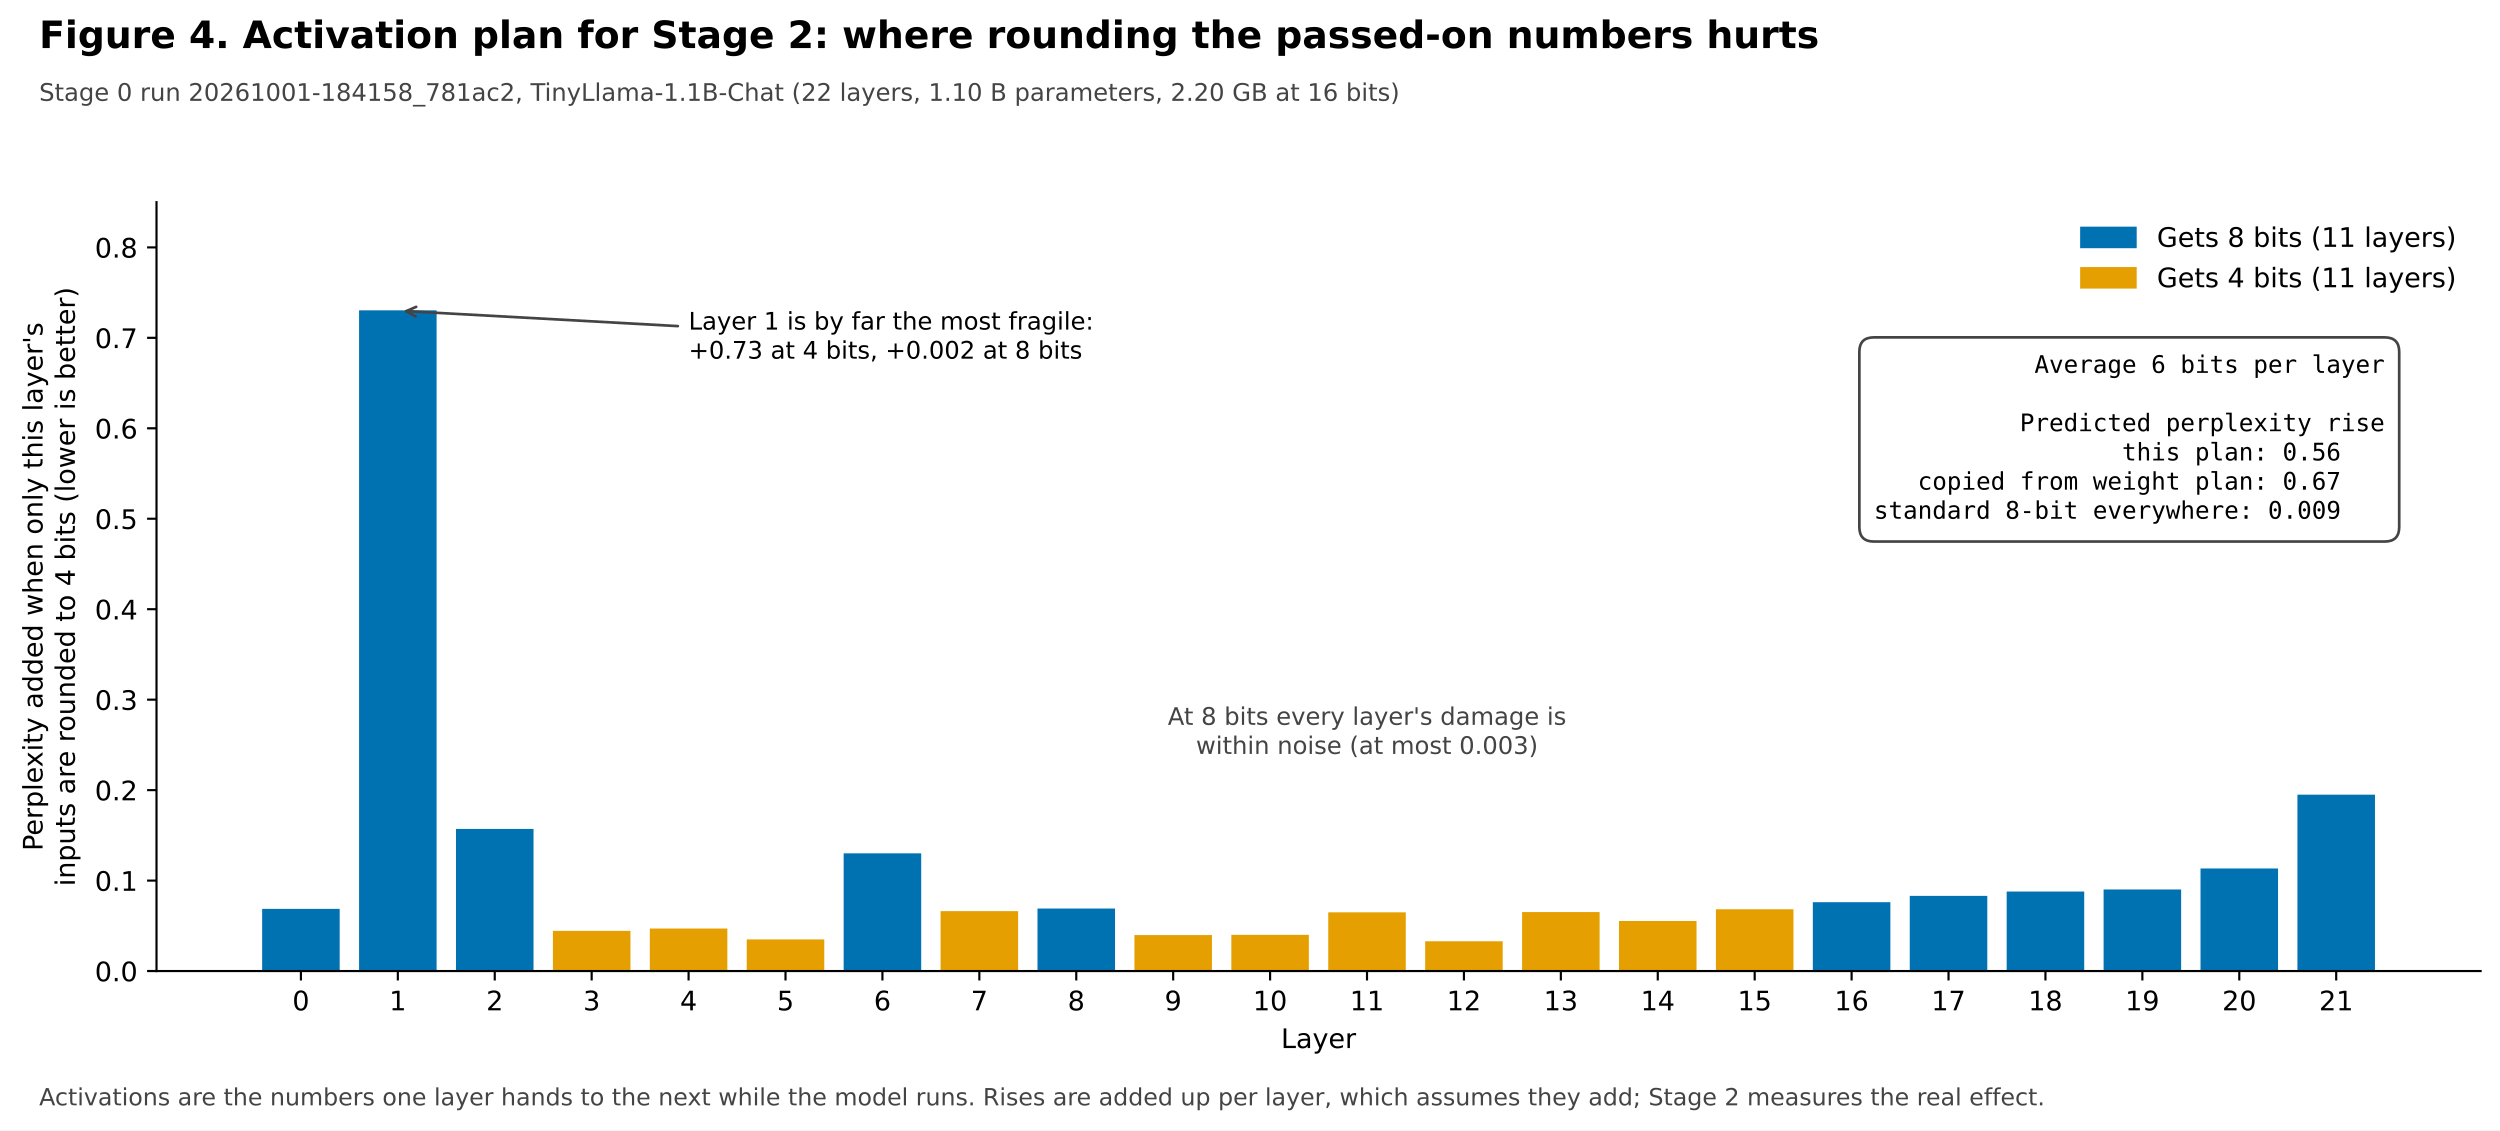
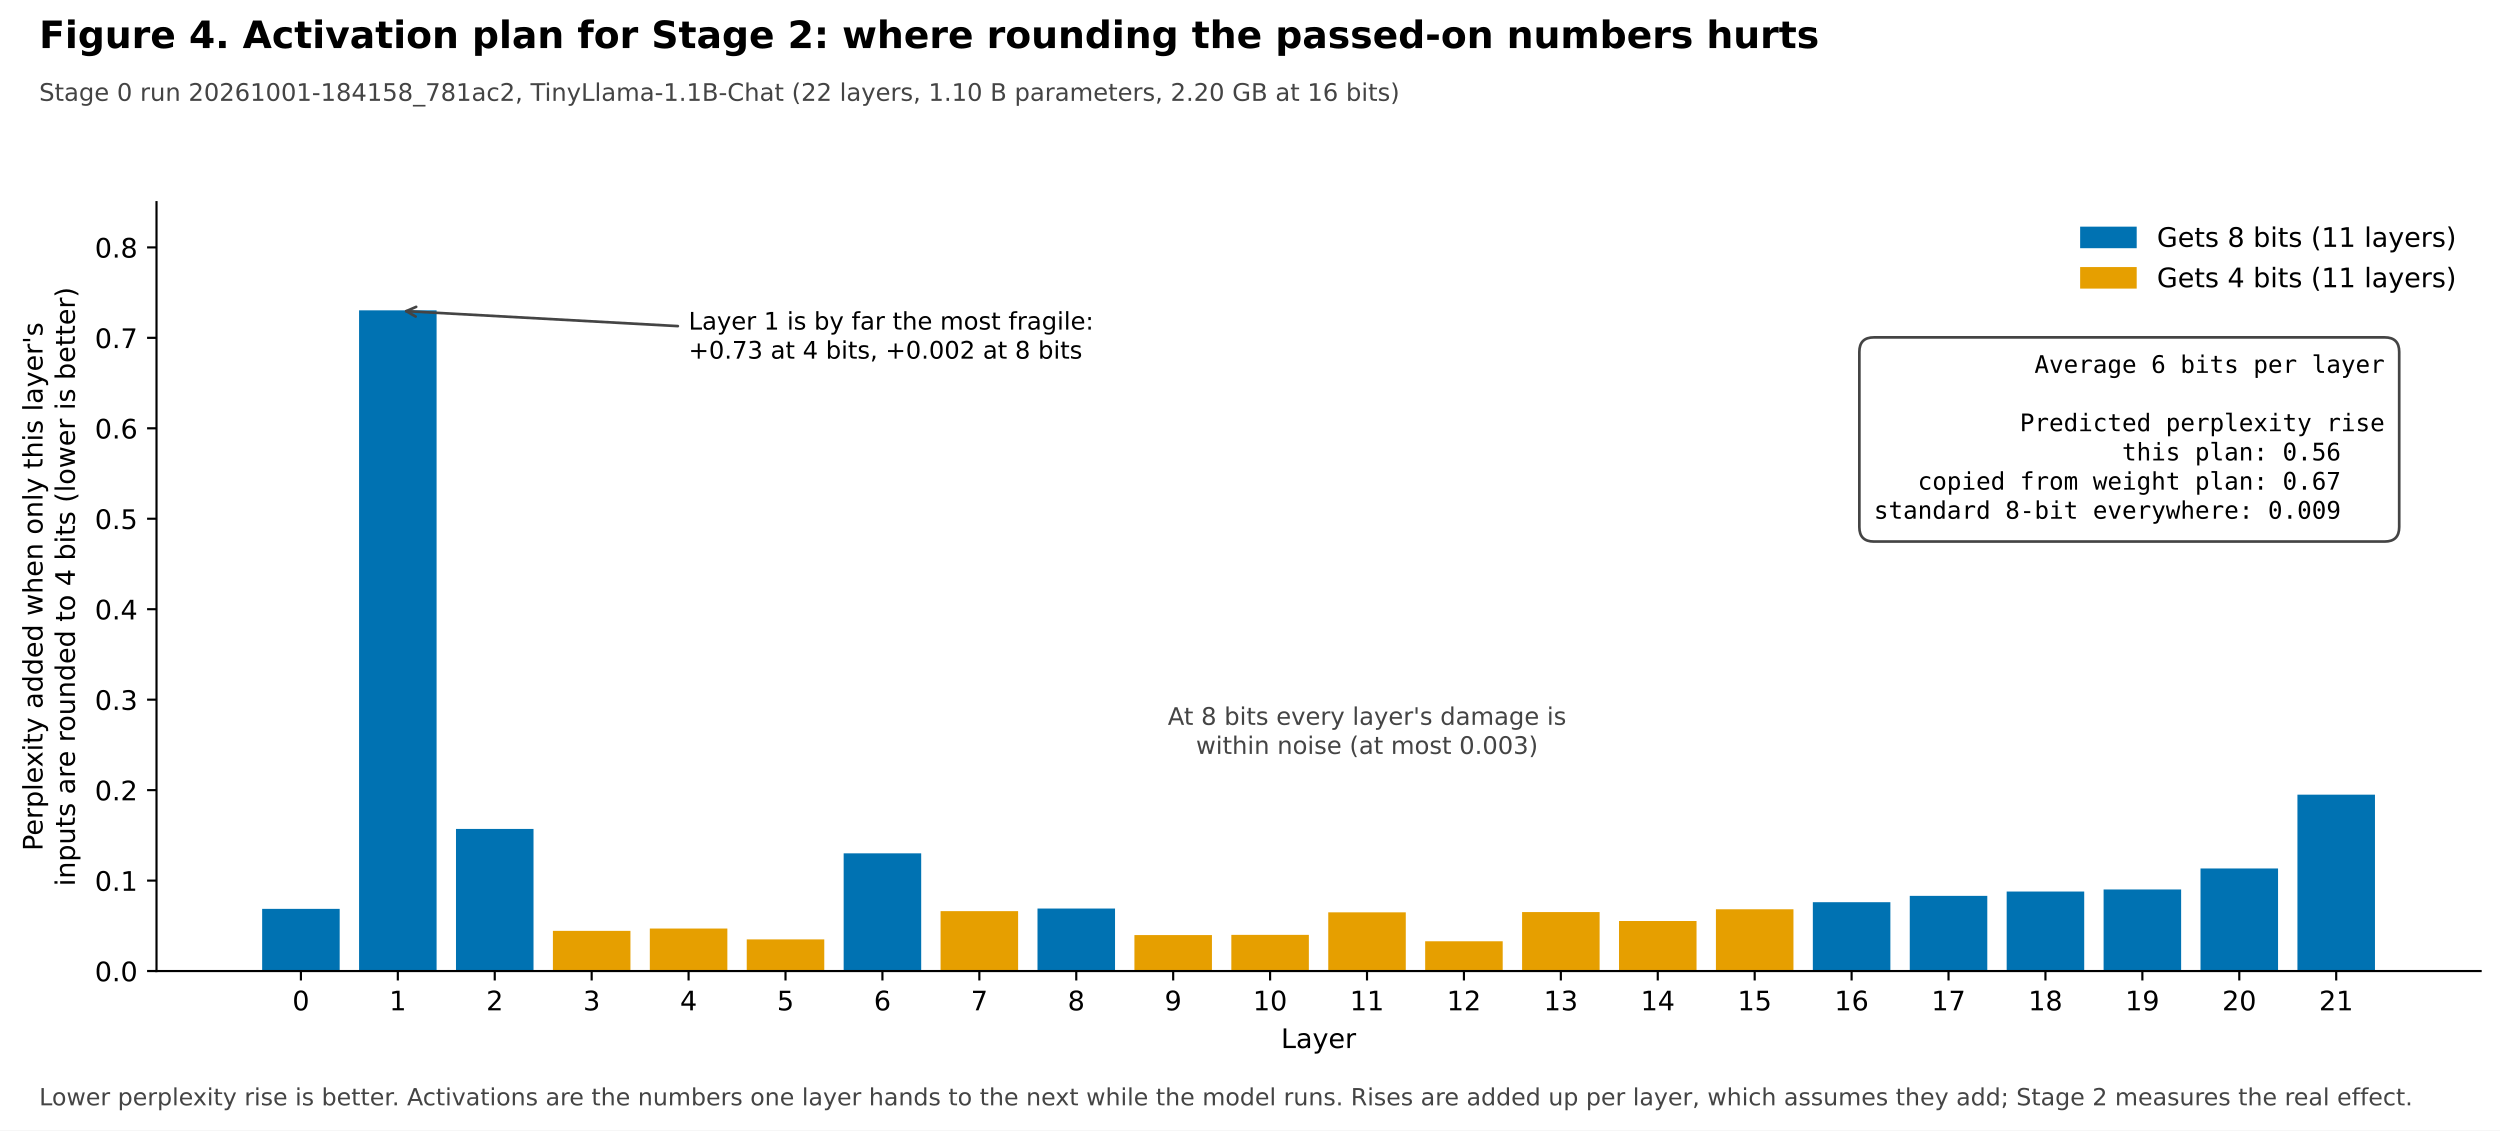
<svg xmlns="http://www.w3.org/2000/svg" xmlns:xlink="http://www.w3.org/1999/xlink" width="928.22pt" height="419.714pt" viewBox="0 0 928.22 419.714" version="1.1">
  <defs>
    <style type="text/css">*{stroke-linejoin: round; stroke-linecap: butt}</style>
  </defs>
  <g id="figure_1">
    <g id="patch_1">
      <path d="M 0 419.714  L 928.22 419.714  L 928.22 0  L 0 0  z " style="fill: #ffffff" />
    </g>
    <g id="axes_1">
      <g id="patch_2">
        <path d="M 58.109 360.536  L 921.02 360.536  L 921.02 75.056  L 58.109 75.056  z " style="fill: #ffffff" />
      </g>
      <g id="patch_3">
-         <path d="M 97.332 360.536  L 126.12 360.536  L 126.12 337.462  L 97.332 337.462  z " clip-path="url(#p192a9082da)" style="fill: #0072b2" />
+         <path d="M 97.332 360.536  L 126.12 360.536  L 126.12 337.462  L 97.332 337.462  z " clip-path="url(#p503b29a764)" style="fill: #0072b2" />
      </g>
      <g id="patch_4">
-         <path d="M 133.316 360.536  L 162.104 360.536  L 162.104 115.225  L 133.316 115.225  z " clip-path="url(#p192a9082da)" style="fill: #0072b2" />
+         <path d="M 133.316 360.536  L 162.104 360.536  L 162.104 115.225  L 133.316 115.225  z " clip-path="url(#p503b29a764)" style="fill: #0072b2" />
      </g>
      <g id="patch_5">
-         <path d="M 169.301 360.536  L 198.089 360.536  L 198.089 307.773  L 169.301 307.773  z " clip-path="url(#p192a9082da)" style="fill: #0072b2" />
+         <path d="M 169.301 360.536  L 198.089 360.536  L 198.089 307.773  L 169.301 307.773  z " clip-path="url(#p503b29a764)" style="fill: #0072b2" />
      </g>
      <g id="patch_6">
-         <path d="M 205.286 360.536  L 234.073 360.536  L 234.073 345.624  L 205.286 345.624  z " clip-path="url(#p192a9082da)" style="fill: #e69f00" />
+         <path d="M 205.286 360.536  L 234.073 360.536  L 234.073 345.624  L 205.286 345.624  z " clip-path="url(#p503b29a764)" style="fill: #e69f00" />
      </g>
      <g id="patch_7">
-         <path d="M 241.27 360.536  L 270.058 360.536  L 270.058 344.751  L 241.27 344.751  z " clip-path="url(#p192a9082da)" style="fill: #e69f00" />
+         <path d="M 241.27 360.536  L 270.058 360.536  L 270.058 344.751  L 241.27 344.751  z " clip-path="url(#p503b29a764)" style="fill: #e69f00" />
      </g>
      <g id="patch_8">
-         <path d="M 277.255 360.536  L 306.043 360.536  L 306.043 348.781  L 277.255 348.781  z " clip-path="url(#p192a9082da)" style="fill: #e69f00" />
+         <path d="M 277.255 360.536  L 306.043 360.536  L 306.043 348.781  L 277.255 348.781  z " clip-path="url(#p503b29a764)" style="fill: #e69f00" />
      </g>
      <g id="patch_9">
-         <path d="M 313.24 360.536  L 342.027 360.536  L 342.027 316.841  L 313.24 316.841  z " clip-path="url(#p192a9082da)" style="fill: #0072b2" />
+         <path d="M 313.24 360.536  L 342.027 360.536  L 342.027 316.841  L 313.24 316.841  z " clip-path="url(#p503b29a764)" style="fill: #0072b2" />
      </g>
      <g id="patch_10">
-         <path d="M 349.224 360.536  L 378.012 360.536  L 378.012 338.302  L 349.224 338.302  z " clip-path="url(#p192a9082da)" style="fill: #e69f00" />
+         <path d="M 349.224 360.536  L 378.012 360.536  L 378.012 338.302  L 349.224 338.302  z " clip-path="url(#p503b29a764)" style="fill: #e69f00" />
      </g>
      <g id="patch_11">
-         <path d="M 385.209 360.536  L 413.997 360.536  L 413.997 337.328  L 385.209 337.328  z " clip-path="url(#p192a9082da)" style="fill: #0072b2" />
+         <path d="M 385.209 360.536  L 413.997 360.536  L 413.997 337.328  L 385.209 337.328  z " clip-path="url(#p503b29a764)" style="fill: #0072b2" />
      </g>
      <g id="patch_12">
-         <path d="M 421.194 360.536  L 449.981 360.536  L 449.981 347.169  L 421.194 347.169  z " clip-path="url(#p192a9082da)" style="fill: #e69f00" />
+         <path d="M 421.194 360.536  L 449.981 360.536  L 449.981 347.169  L 421.194 347.169  z " clip-path="url(#p503b29a764)" style="fill: #e69f00" />
      </g>
      <g id="patch_13">
-         <path d="M 457.178 360.536  L 485.966 360.536  L 485.966 347.102  L 457.178 347.102  z " clip-path="url(#p192a9082da)" style="fill: #e69f00" />
+         <path d="M 457.178 360.536  L 485.966 360.536  L 485.966 347.102  L 457.178 347.102  z " clip-path="url(#p503b29a764)" style="fill: #e69f00" />
      </g>
      <g id="patch_14">
-         <path d="M 493.163 360.536  L 521.95 360.536  L 521.95 338.739  L 493.163 338.739  z " clip-path="url(#p192a9082da)" style="fill: #e69f00" />
+         <path d="M 493.163 360.536  L 521.95 360.536  L 521.95 338.739  L 493.163 338.739  z " clip-path="url(#p503b29a764)" style="fill: #e69f00" />
      </g>
      <g id="patch_15">
-         <path d="M 529.147 360.536  L 557.935 360.536  L 557.935 349.486  L 529.147 349.486  z " clip-path="url(#p192a9082da)" style="fill: #e69f00" />
+         <path d="M 529.147 360.536  L 557.935 360.536  L 557.935 349.486  L 529.147 349.486  z " clip-path="url(#p503b29a764)" style="fill: #e69f00" />
      </g>
      <g id="patch_16">
-         <path d="M 565.132 360.536  L 593.92 360.536  L 593.92 338.638  L 565.132 338.638  z " clip-path="url(#p192a9082da)" style="fill: #e69f00" />
+         <path d="M 565.132 360.536  L 593.92 360.536  L 593.92 338.638  L 565.132 338.638  z " clip-path="url(#p503b29a764)" style="fill: #e69f00" />
      </g>
      <g id="patch_17">
-         <path d="M 601.117 360.536  L 629.904 360.536  L 629.904 341.963  L 601.117 341.963  z " clip-path="url(#p192a9082da)" style="fill: #e69f00" />
+         <path d="M 601.117 360.536  L 629.904 360.536  L 629.904 341.963  L 601.117 341.963  z " clip-path="url(#p503b29a764)" style="fill: #e69f00" />
      </g>
      <g id="patch_18">
-         <path d="M 637.101 360.536  L 665.889 360.536  L 665.889 337.597  L 637.101 337.597  z " clip-path="url(#p192a9082da)" style="fill: #e69f00" />
+         <path d="M 637.101 360.536  L 665.889 360.536  L 665.889 337.597  L 637.101 337.597  z " clip-path="url(#p503b29a764)" style="fill: #e69f00" />
      </g>
      <g id="patch_19">
-         <path d="M 673.086 360.536  L 701.874 360.536  L 701.874 334.977  L 673.086 334.977  z " clip-path="url(#p192a9082da)" style="fill: #0072b2" />
+         <path d="M 673.086 360.536  L 701.874 360.536  L 701.874 334.977  L 673.086 334.977  z " clip-path="url(#p503b29a764)" style="fill: #0072b2" />
      </g>
      <g id="patch_20">
-         <path d="M 709.071 360.536  L 737.858 360.536  L 737.858 332.626  L 709.071 332.626  z " clip-path="url(#p192a9082da)" style="fill: #0072b2" />
+         <path d="M 709.071 360.536  L 737.858 360.536  L 737.858 332.626  L 709.071 332.626  z " clip-path="url(#p503b29a764)" style="fill: #0072b2" />
      </g>
      <g id="patch_21">
-         <path d="M 745.055 360.536  L 773.843 360.536  L 773.843 331.014  L 745.055 331.014  z " clip-path="url(#p192a9082da)" style="fill: #0072b2" />
+         <path d="M 745.055 360.536  L 773.843 360.536  L 773.843 331.014  L 745.055 331.014  z " clip-path="url(#p503b29a764)" style="fill: #0072b2" />
      </g>
      <g id="patch_22">
-         <path d="M 781.04 360.536  L 809.827 360.536  L 809.827 330.242  L 781.04 330.242  z " clip-path="url(#p192a9082da)" style="fill: #0072b2" />
+         <path d="M 781.04 360.536  L 809.827 360.536  L 809.827 330.242  L 781.04 330.242  z " clip-path="url(#p503b29a764)" style="fill: #0072b2" />
      </g>
      <g id="patch_23">
-         <path d="M 817.024 360.536  L 845.812 360.536  L 845.812 322.45  L 817.024 322.45  z " clip-path="url(#p192a9082da)" style="fill: #0072b2" />
+         <path d="M 817.024 360.536  L 845.812 360.536  L 845.812 322.45  L 817.024 322.45  z " clip-path="url(#p503b29a764)" style="fill: #0072b2" />
      </g>
      <g id="patch_24">
-         <path d="M 853.009 360.536  L 881.797 360.536  L 881.797 295.044  L 853.009 295.044  z " clip-path="url(#p192a9082da)" style="fill: #0072b2" />
+         <path d="M 853.009 360.536  L 881.797 360.536  L 881.797 295.044  L 853.009 295.044  z " clip-path="url(#p503b29a764)" style="fill: #0072b2" />
      </g>
      <g id="matplotlib.axis_1">
        <g id="xtick_1">
          <g id="line2d_1">
            <defs>
-               <path id="m16e392fee1" d="M 0 0  L 0 3.5  " style="stroke: #000000; stroke-width: 0.8" />
+               <path id="m0ea0858b66" d="M 0 0  L 0 3.5  " style="stroke: #000000; stroke-width: 0.8" />
            </defs>
            <g>
-               <use xlink:href="#m16e392fee1" x="111.726" y="360.536" style="stroke: #000000; stroke-width: 0.8" />
+               <use xlink:href="#m0ea0858b66" x="111.726" y="360.536" style="stroke: #000000; stroke-width: 0.8" />
            </g>
          </g>
          <g id="text_1">
            <text style="font-size: 10px; font-family: 'DejaVu Sans'; text-anchor: middle" x="111.726" y="375.134" transform="rotate(-0 111.7257 375.1337)">0</text>
          </g>
        </g>
        <g id="xtick_2">
          <g id="line2d_2">
            <g>
-               <use xlink:href="#m16e392fee1" x="147.71" y="360.536" style="stroke: #000000; stroke-width: 0.8" />
+               <use xlink:href="#m0ea0858b66" x="147.71" y="360.536" style="stroke: #000000; stroke-width: 0.8" />
            </g>
          </g>
          <g id="text_2">
            <text style="font-size: 10px; font-family: 'DejaVu Sans'; text-anchor: middle" x="147.71" y="375.134" transform="rotate(-0 147.7103 375.1337)">1</text>
          </g>
        </g>
        <g id="xtick_3">
          <g id="line2d_3">
            <g>
-               <use xlink:href="#m16e392fee1" x="183.695" y="360.536" style="stroke: #000000; stroke-width: 0.8" />
+               <use xlink:href="#m0ea0858b66" x="183.695" y="360.536" style="stroke: #000000; stroke-width: 0.8" />
            </g>
          </g>
          <g id="text_3">
            <text style="font-size: 10px; font-family: 'DejaVu Sans'; text-anchor: middle" x="183.695" y="375.134" transform="rotate(-0 183.6949 375.1337)">2</text>
          </g>
        </g>
        <g id="xtick_4">
          <g id="line2d_4">
            <g>
-               <use xlink:href="#m16e392fee1" x="219.68" y="360.536" style="stroke: #000000; stroke-width: 0.8" />
+               <use xlink:href="#m0ea0858b66" x="219.68" y="360.536" style="stroke: #000000; stroke-width: 0.8" />
            </g>
          </g>
          <g id="text_4">
            <text style="font-size: 10px; font-family: 'DejaVu Sans'; text-anchor: middle" x="219.68" y="375.134" transform="rotate(-0 219.6796 375.1337)">3</text>
          </g>
        </g>
        <g id="xtick_5">
          <g id="line2d_5">
            <g>
-               <use xlink:href="#m16e392fee1" x="255.664" y="360.536" style="stroke: #000000; stroke-width: 0.8" />
+               <use xlink:href="#m0ea0858b66" x="255.664" y="360.536" style="stroke: #000000; stroke-width: 0.8" />
            </g>
          </g>
          <g id="text_5">
            <text style="font-size: 10px; font-family: 'DejaVu Sans'; text-anchor: middle" x="255.664" y="375.134" transform="rotate(-0 255.6642 375.1337)">4</text>
          </g>
        </g>
        <g id="xtick_6">
          <g id="line2d_6">
            <g>
-               <use xlink:href="#m16e392fee1" x="291.649" y="360.536" style="stroke: #000000; stroke-width: 0.8" />
+               <use xlink:href="#m0ea0858b66" x="291.649" y="360.536" style="stroke: #000000; stroke-width: 0.8" />
            </g>
          </g>
          <g id="text_6">
            <text style="font-size: 10px; font-family: 'DejaVu Sans'; text-anchor: middle" x="291.649" y="375.134" transform="rotate(-0 291.6488 375.1337)">5</text>
          </g>
        </g>
        <g id="xtick_7">
          <g id="line2d_7">
            <g>
-               <use xlink:href="#m16e392fee1" x="327.633" y="360.536" style="stroke: #000000; stroke-width: 0.8" />
+               <use xlink:href="#m0ea0858b66" x="327.633" y="360.536" style="stroke: #000000; stroke-width: 0.8" />
            </g>
          </g>
          <g id="text_7">
            <text style="font-size: 10px; font-family: 'DejaVu Sans'; text-anchor: middle" x="327.633" y="375.134" transform="rotate(-0 327.6335 375.1337)">6</text>
          </g>
        </g>
        <g id="xtick_8">
          <g id="line2d_8">
            <g>
-               <use xlink:href="#m16e392fee1" x="363.618" y="360.536" style="stroke: #000000; stroke-width: 0.8" />
+               <use xlink:href="#m0ea0858b66" x="363.618" y="360.536" style="stroke: #000000; stroke-width: 0.8" />
            </g>
          </g>
          <g id="text_8">
            <text style="font-size: 10px; font-family: 'DejaVu Sans'; text-anchor: middle" x="363.618" y="375.134" transform="rotate(-0 363.6181 375.1337)">7</text>
          </g>
        </g>
        <g id="xtick_9">
          <g id="line2d_9">
            <g>
-               <use xlink:href="#m16e392fee1" x="399.603" y="360.536" style="stroke: #000000; stroke-width: 0.8" />
+               <use xlink:href="#m0ea0858b66" x="399.603" y="360.536" style="stroke: #000000; stroke-width: 0.8" />
            </g>
          </g>
          <g id="text_9">
            <text style="font-size: 10px; font-family: 'DejaVu Sans'; text-anchor: middle" x="399.603" y="375.134" transform="rotate(-0 399.6027 375.1337)">8</text>
          </g>
        </g>
        <g id="xtick_10">
          <g id="line2d_10">
            <g>
-               <use xlink:href="#m16e392fee1" x="435.587" y="360.536" style="stroke: #000000; stroke-width: 0.8" />
+               <use xlink:href="#m0ea0858b66" x="435.587" y="360.536" style="stroke: #000000; stroke-width: 0.8" />
            </g>
          </g>
          <g id="text_10">
            <text style="font-size: 10px; font-family: 'DejaVu Sans'; text-anchor: middle" x="435.587" y="375.134" transform="rotate(-0 435.5874 375.1337)">9</text>
          </g>
        </g>
        <g id="xtick_11">
          <g id="line2d_11">
            <g>
-               <use xlink:href="#m16e392fee1" x="471.572" y="360.536" style="stroke: #000000; stroke-width: 0.8" />
+               <use xlink:href="#m0ea0858b66" x="471.572" y="360.536" style="stroke: #000000; stroke-width: 0.8" />
            </g>
          </g>
          <g id="text_11">
            <text style="font-size: 10px; font-family: 'DejaVu Sans'; text-anchor: middle" x="471.572" y="375.134" transform="rotate(-0 471.572 375.1337)">10</text>
          </g>
        </g>
        <g id="xtick_12">
          <g id="line2d_12">
            <g>
-               <use xlink:href="#m16e392fee1" x="507.557" y="360.536" style="stroke: #000000; stroke-width: 0.8" />
+               <use xlink:href="#m0ea0858b66" x="507.557" y="360.536" style="stroke: #000000; stroke-width: 0.8" />
            </g>
          </g>
          <g id="text_12">
            <text style="font-size: 10px; font-family: 'DejaVu Sans'; text-anchor: middle" x="507.557" y="375.134" transform="rotate(-0 507.5566 375.1337)">11</text>
          </g>
        </g>
        <g id="xtick_13">
          <g id="line2d_13">
            <g>
-               <use xlink:href="#m16e392fee1" x="543.541" y="360.536" style="stroke: #000000; stroke-width: 0.8" />
+               <use xlink:href="#m0ea0858b66" x="543.541" y="360.536" style="stroke: #000000; stroke-width: 0.8" />
            </g>
          </g>
          <g id="text_13">
            <text style="font-size: 10px; font-family: 'DejaVu Sans'; text-anchor: middle" x="543.541" y="375.134" transform="rotate(-0 543.5412 375.1337)">12</text>
          </g>
        </g>
        <g id="xtick_14">
          <g id="line2d_14">
            <g>
-               <use xlink:href="#m16e392fee1" x="579.526" y="360.536" style="stroke: #000000; stroke-width: 0.8" />
+               <use xlink:href="#m0ea0858b66" x="579.526" y="360.536" style="stroke: #000000; stroke-width: 0.8" />
            </g>
          </g>
          <g id="text_14">
            <text style="font-size: 10px; font-family: 'DejaVu Sans'; text-anchor: middle" x="579.526" y="375.134" transform="rotate(-0 579.5259 375.1337)">13</text>
          </g>
        </g>
        <g id="xtick_15">
          <g id="line2d_15">
            <g>
-               <use xlink:href="#m16e392fee1" x="615.51" y="360.536" style="stroke: #000000; stroke-width: 0.8" />
+               <use xlink:href="#m0ea0858b66" x="615.51" y="360.536" style="stroke: #000000; stroke-width: 0.8" />
            </g>
          </g>
          <g id="text_15">
            <text style="font-size: 10px; font-family: 'DejaVu Sans'; text-anchor: middle" x="615.51" y="375.134" transform="rotate(-0 615.5105 375.1337)">14</text>
          </g>
        </g>
        <g id="xtick_16">
          <g id="line2d_16">
            <g>
-               <use xlink:href="#m16e392fee1" x="651.495" y="360.536" style="stroke: #000000; stroke-width: 0.8" />
+               <use xlink:href="#m0ea0858b66" x="651.495" y="360.536" style="stroke: #000000; stroke-width: 0.8" />
            </g>
          </g>
          <g id="text_16">
            <text style="font-size: 10px; font-family: 'DejaVu Sans'; text-anchor: middle" x="651.495" y="375.134" transform="rotate(-0 651.4951 375.1337)">15</text>
          </g>
        </g>
        <g id="xtick_17">
          <g id="line2d_17">
            <g>
-               <use xlink:href="#m16e392fee1" x="687.48" y="360.536" style="stroke: #000000; stroke-width: 0.8" />
+               <use xlink:href="#m0ea0858b66" x="687.48" y="360.536" style="stroke: #000000; stroke-width: 0.8" />
            </g>
          </g>
          <g id="text_17">
            <text style="font-size: 10px; font-family: 'DejaVu Sans'; text-anchor: middle" x="687.48" y="375.134" transform="rotate(-0 687.4798 375.1337)">16</text>
          </g>
        </g>
        <g id="xtick_18">
          <g id="line2d_18">
            <g>
-               <use xlink:href="#m16e392fee1" x="723.464" y="360.536" style="stroke: #000000; stroke-width: 0.8" />
+               <use xlink:href="#m0ea0858b66" x="723.464" y="360.536" style="stroke: #000000; stroke-width: 0.8" />
            </g>
          </g>
          <g id="text_18">
            <text style="font-size: 10px; font-family: 'DejaVu Sans'; text-anchor: middle" x="723.464" y="375.134" transform="rotate(-0 723.4644 375.1337)">17</text>
          </g>
        </g>
        <g id="xtick_19">
          <g id="line2d_19">
            <g>
-               <use xlink:href="#m16e392fee1" x="759.449" y="360.536" style="stroke: #000000; stroke-width: 0.8" />
+               <use xlink:href="#m0ea0858b66" x="759.449" y="360.536" style="stroke: #000000; stroke-width: 0.8" />
            </g>
          </g>
          <g id="text_19">
            <text style="font-size: 10px; font-family: 'DejaVu Sans'; text-anchor: middle" x="759.449" y="375.134" transform="rotate(-0 759.449 375.1337)">18</text>
          </g>
        </g>
        <g id="xtick_20">
          <g id="line2d_20">
            <g>
-               <use xlink:href="#m16e392fee1" x="795.434" y="360.536" style="stroke: #000000; stroke-width: 0.8" />
+               <use xlink:href="#m0ea0858b66" x="795.434" y="360.536" style="stroke: #000000; stroke-width: 0.8" />
            </g>
          </g>
          <g id="text_20">
            <text style="font-size: 10px; font-family: 'DejaVu Sans'; text-anchor: middle" x="795.434" y="375.134" transform="rotate(-0 795.4336 375.1337)">19</text>
          </g>
        </g>
        <g id="xtick_21">
          <g id="line2d_21">
            <g>
-               <use xlink:href="#m16e392fee1" x="831.418" y="360.536" style="stroke: #000000; stroke-width: 0.8" />
+               <use xlink:href="#m0ea0858b66" x="831.418" y="360.536" style="stroke: #000000; stroke-width: 0.8" />
            </g>
          </g>
          <g id="text_21">
            <text style="font-size: 10px; font-family: 'DejaVu Sans'; text-anchor: middle" x="831.418" y="375.134" transform="rotate(-0 831.4183 375.1337)">20</text>
          </g>
        </g>
        <g id="xtick_22">
          <g id="line2d_22">
            <g>
-               <use xlink:href="#m16e392fee1" x="867.403" y="360.536" style="stroke: #000000; stroke-width: 0.8" />
+               <use xlink:href="#m0ea0858b66" x="867.403" y="360.536" style="stroke: #000000; stroke-width: 0.8" />
            </g>
          </g>
          <g id="text_22">
            <text style="font-size: 10px; font-family: 'DejaVu Sans'; text-anchor: middle" x="867.403" y="375.134" transform="rotate(-0 867.4029 375.1337)">21</text>
          </g>
        </g>
        <g id="text_23">
          <text style="font-size: 10px; font-family: 'DejaVu Sans'; text-anchor: middle" x="489.564" y="389.134" transform="rotate(-0 489.5643 389.1337)">Layer</text>
        </g>
      </g>
      <g id="matplotlib.axis_2">
        <g id="ytick_1">
          <g id="line2d_23">
            <defs>
-               <path id="m556c99a271" d="M 0 0  L -3.5 0  " style="stroke: #000000; stroke-width: 0.8" />
+               <path id="m5bddfca630" d="M 0 0  L -3.5 0  " style="stroke: #000000; stroke-width: 0.8" />
            </defs>
            <g>
-               <use xlink:href="#m556c99a271" x="58.109" y="360.536" style="stroke: #000000; stroke-width: 0.8" />
+               <use xlink:href="#m5bddfca630" x="58.109" y="360.536" style="stroke: #000000; stroke-width: 0.8" />
            </g>
          </g>
          <g id="text_24">
            <text style="font-size: 10px; font-family: 'DejaVu Sans'; text-anchor: end" x="51.109" y="364.335" transform="rotate(-0 51.10859 364.3348)">0.0</text>
          </g>
        </g>
        <g id="ytick_2">
          <g id="line2d_24">
            <g>
-               <use xlink:href="#m556c99a271" x="58.109" y="326.95" style="stroke: #000000; stroke-width: 0.8" />
+               <use xlink:href="#m5bddfca630" x="58.109" y="326.95" style="stroke: #000000; stroke-width: 0.8" />
            </g>
          </g>
          <g id="text_25">
            <text style="font-size: 10px; font-family: 'DejaVu Sans'; text-anchor: end" x="51.109" y="330.749" transform="rotate(-0 51.10859 330.7489)">0.1</text>
          </g>
        </g>
        <g id="ytick_3">
          <g id="line2d_25">
            <g>
-               <use xlink:href="#m556c99a271" x="58.109" y="293.364" style="stroke: #000000; stroke-width: 0.8" />
+               <use xlink:href="#m5bddfca630" x="58.109" y="293.364" style="stroke: #000000; stroke-width: 0.8" />
            </g>
          </g>
          <g id="text_26">
            <text style="font-size: 10px; font-family: 'DejaVu Sans'; text-anchor: end" x="51.109" y="297.163" transform="rotate(-0 51.10859 297.1631)">0.2</text>
          </g>
        </g>
        <g id="ytick_4">
          <g id="line2d_26">
            <g>
-               <use xlink:href="#m556c99a271" x="58.109" y="259.778" style="stroke: #000000; stroke-width: 0.8" />
+               <use xlink:href="#m5bddfca630" x="58.109" y="259.778" style="stroke: #000000; stroke-width: 0.8" />
            </g>
          </g>
          <g id="text_27">
            <text style="font-size: 10px; font-family: 'DejaVu Sans'; text-anchor: end" x="51.109" y="263.577" transform="rotate(-0 51.10859 263.5772)">0.3</text>
          </g>
        </g>
        <g id="ytick_5">
          <g id="line2d_27">
            <g>
-               <use xlink:href="#m556c99a271" x="58.109" y="226.192" style="stroke: #000000; stroke-width: 0.8" />
+               <use xlink:href="#m5bddfca630" x="58.109" y="226.192" style="stroke: #000000; stroke-width: 0.8" />
            </g>
          </g>
          <g id="text_28">
            <text style="font-size: 10px; font-family: 'DejaVu Sans'; text-anchor: end" x="51.109" y="229.991" transform="rotate(-0 51.10859 229.9913)">0.4</text>
          </g>
        </g>
        <g id="ytick_6">
          <g id="line2d_28">
            <g>
-               <use xlink:href="#m556c99a271" x="58.109" y="192.607" style="stroke: #000000; stroke-width: 0.8" />
+               <use xlink:href="#m5bddfca630" x="58.109" y="192.607" style="stroke: #000000; stroke-width: 0.8" />
            </g>
          </g>
          <g id="text_29">
            <text style="font-size: 10px; font-family: 'DejaVu Sans'; text-anchor: end" x="51.109" y="196.405" transform="rotate(-0 51.10859 196.4054)">0.5</text>
          </g>
        </g>
        <g id="ytick_7">
          <g id="line2d_29">
            <g>
-               <use xlink:href="#m556c99a271" x="58.109" y="159.021" style="stroke: #000000; stroke-width: 0.8" />
+               <use xlink:href="#m5bddfca630" x="58.109" y="159.021" style="stroke: #000000; stroke-width: 0.8" />
            </g>
          </g>
          <g id="text_30">
            <text style="font-size: 10px; font-family: 'DejaVu Sans'; text-anchor: end" x="51.109" y="162.82" transform="rotate(-0 51.10859 162.8195)">0.6</text>
          </g>
        </g>
        <g id="ytick_8">
          <g id="line2d_30">
            <g>
-               <use xlink:href="#m556c99a271" x="58.109" y="125.435" style="stroke: #000000; stroke-width: 0.8" />
+               <use xlink:href="#m5bddfca630" x="58.109" y="125.435" style="stroke: #000000; stroke-width: 0.8" />
            </g>
          </g>
          <g id="text_31">
            <text style="font-size: 10px; font-family: 'DejaVu Sans'; text-anchor: end" x="51.109" y="129.234" transform="rotate(-0 51.10859 129.2337)">0.7</text>
          </g>
        </g>
        <g id="ytick_9">
          <g id="line2d_31">
            <g>
-               <use xlink:href="#m556c99a271" x="58.109" y="91.849" style="stroke: #000000; stroke-width: 0.8" />
+               <use xlink:href="#m5bddfca630" x="58.109" y="91.849" style="stroke: #000000; stroke-width: 0.8" />
            </g>
          </g>
          <g id="text_32">
            <text style="font-size: 10px; font-family: 'DejaVu Sans'; text-anchor: end" x="51.109" y="95.648" transform="rotate(-0 51.10859 95.64777)">0.8</text>
          </g>
        </g>
        <g id="text_33">
          <text style="font-size: 10px; font-family: 'DejaVu Sans'" transform="translate(15.79941 315.9194) rotate(-90)">Perplexity added when only this layer's</text>
          <text style="font-size: 10px; font-family: 'DejaVu Sans'" transform="translate(27.80215 329.0241) rotate(-90)">inputs are rounded to 4 bits (lower is better)</text>
        </g>
      </g>
      <g id="patch_25">
        <path d="M 58.109 360.536  L 58.109 75.056  " style="fill: none; stroke: #000000; stroke-width: 0.8; stroke-linejoin: miter; stroke-linecap: square" />
      </g>
      <g id="patch_26">
        <path d="M 58.109 360.536  L 921.02 360.536  " style="fill: none; stroke: #000000; stroke-width: 0.8; stroke-linejoin: miter; stroke-linecap: square" />
      </g>
      <g id="patch_27">
        <path d="M 251.672 121.079  Q 200.689 118.274 150.822 115.53  " style="fill: none; stroke: #444444; stroke-linecap: round" />
        <path d="M 154.318 117.525  L 150.822 115.53  L 154.516 113.931  " style="fill: none; stroke: #444444; stroke-linecap: round" />
      </g>
      <g id="text_34">
        <text style="font-size: 9px; font-family: 'DejaVu Sans'" transform="translate(255.6642 122.3718)">Layer 1 is by far the most fragile:</text>
        <text style="font-size: 9px; font-family: 'DejaVu Sans'" transform="translate(255.6642 133.1743)">+0.73 at 4 bits, +0.002 at 8 bits</text>
      </g>
      <g id="text_35">
        <text style="font-size: 9px; font-family: 'DejaVu Sans'; fill: #444444" transform="translate(433.5724 269.1274)">At 8 bits every layer's damage is</text>
        <text style="font-size: 9px; font-family: 'DejaVu Sans'; fill: #444444" transform="translate(444.0581 279.9299)">within noise (at most 0.003)</text>
      </g>
      <g id="text_36">
        <g id="patch_28">
          <path d="M 695.755 201.07  L 885.395 201.07  Q 890.795 201.07 890.795 195.67  L 890.795 130.664  Q 890.795 125.264 885.395 125.264  L 695.755 125.264  Q 690.355 125.264 690.355 130.664  L 690.355 195.67  Q 690.355 201.07 695.755 201.07  z " style="fill: #ffffff; stroke: #444444; stroke-linejoin: miter" />
        </g>
        <text style="font-size: 9px; font-family: 'DejaVu Sans Mono', 'Bitstream Vera Sans Mono', 'Computer Modern Typewriter', 'Andale Mono', 'Nimbus Mono L', 'Courier New', 'Courier', 'Fixed', 'Terminal', monospace" transform="translate(755.3565 138.4515)">Average 6 bits per layer</text>
        <text style="font-size: 9px; font-family: 'DejaVu Sans Mono', 'Bitstream Vera Sans Mono', 'Computer Modern Typewriter', 'Andale Mono', 'Nimbus Mono L', 'Courier New', 'Courier', 'Fixed', 'Terminal', monospace" transform="translate(885.3952 149.2533)" />
        <text style="font-size: 9px; font-family: 'DejaVu Sans Mono', 'Bitstream Vera Sans Mono', 'Computer Modern Typewriter', 'Andale Mono', 'Nimbus Mono L', 'Courier New', 'Courier', 'Fixed', 'Terminal', monospace" transform="translate(749.9382 160.1036)">Predicted perplexity rise</text>
        <text style="font-size: 9px; font-family: 'DejaVu Sans Mono', 'Bitstream Vera Sans Mono', 'Computer Modern Typewriter', 'Andale Mono', 'Nimbus Mono L', 'Courier New', 'Courier', 'Fixed', 'Terminal', monospace" transform="translate(787.8662 170.9539)">  this plan:  0.56</text>
        <text style="font-size: 9px; font-family: 'DejaVu Sans Mono', 'Bitstream Vera Sans Mono', 'Computer Modern Typewriter', 'Andale Mono', 'Nimbus Mono L', 'Courier New', 'Courier', 'Fixed', 'Terminal', monospace" transform="translate(712.0102 181.8041)">  copied from weight plan:  0.67</text>
        <text style="font-size: 9px; font-family: 'DejaVu Sans Mono', 'Bitstream Vera Sans Mono', 'Computer Modern Typewriter', 'Andale Mono', 'Nimbus Mono L', 'Courier New', 'Courier', 'Fixed', 'Terminal', monospace" transform="translate(695.7554 192.6066)">  standard 8-bit everywhere:  0.009</text>
      </g>
      <g id="legend_1">
        <g id="patch_29">
          <path d="M 772.831 91.654  L 792.831 91.654  L 792.831 84.654  L 772.831 84.654  z " style="fill: #0072b2; stroke: #0072b2; stroke-linejoin: miter" />
        </g>
        <g id="text_37">
          <text style="font-size: 10px; font-family: 'DejaVu Sans'; text-anchor: start" x="800.831" y="91.654" transform="rotate(-0 800.8309 91.65444)">Gets 8 bits (11 layers)</text>
        </g>
        <g id="patch_30">
          <path d="M 772.831 106.655  L 792.831 106.655  L 792.831 99.655  L 772.831 99.655  z " style="fill: #e69f00; stroke: #e69f00; stroke-linejoin: miter" />
        </g>
        <g id="text_38">
          <text style="font-size: 10px; font-family: 'DejaVu Sans'; text-anchor: start" x="800.831" y="106.655" transform="rotate(-0 800.8309 106.6552)">Gets 4 bits (11 layers)</text>
        </g>
      </g>
    </g>
    <g id="text_39">
      <text style="font-weight: 700; font-size: 14px; font-family: 'DejaVu Sans'; text-anchor: start" x="14.54" y="17.838" transform="rotate(-0 14.54 17.83781)">Figure 4. Activation plan for Stage 2: where rounding the passed-on numbers hurts</text>
    </g>
    <g id="text_40">
      <text style="font-size: 9px; font-family: 'DejaVu Sans'; text-anchor: start; fill: #444444" x="14.54" y="37.44" transform="rotate(-0 14.54 37.44)">Stage 0 run 20261001-184158_781ac2, TinyLlama-1.1B-Chat (22 layers, 1.10 B parameters, 2.20 GB at 16 bits)</text>
    </g>
    <g id="text_41">
-       <text style="font-size: 8.8px; font-family: 'DejaVu Sans'; text-anchor: start; fill: #444444" x="14.54" y="410.4" transform="rotate(-0 14.54 410.4)">Activations are the numbers one layer hands to the next while the model runs. Rises are added up per layer, which assumes they add; Stage 2 measures the real effect.</text>
+       <text style="font-size: 8.8px; font-family: 'DejaVu Sans'; text-anchor: start; fill: #444444" x="14.54" y="410.4" transform="rotate(-0 14.54 410.4)">Lower perplexity rise is better. Activations are the numbers one layer hands to the next while the model runs. Rises are added up per layer, which assumes they add; Stage 2 measures the real effect.</text>
    </g>
  </g>
  <defs>
-     <clipPath id="p192a9082da">
+     <clipPath id="p503b29a764">
      <rect x="58.109" y="75.056" width="862.911" height="285.48" />
    </clipPath>
  </defs>
</svg>
